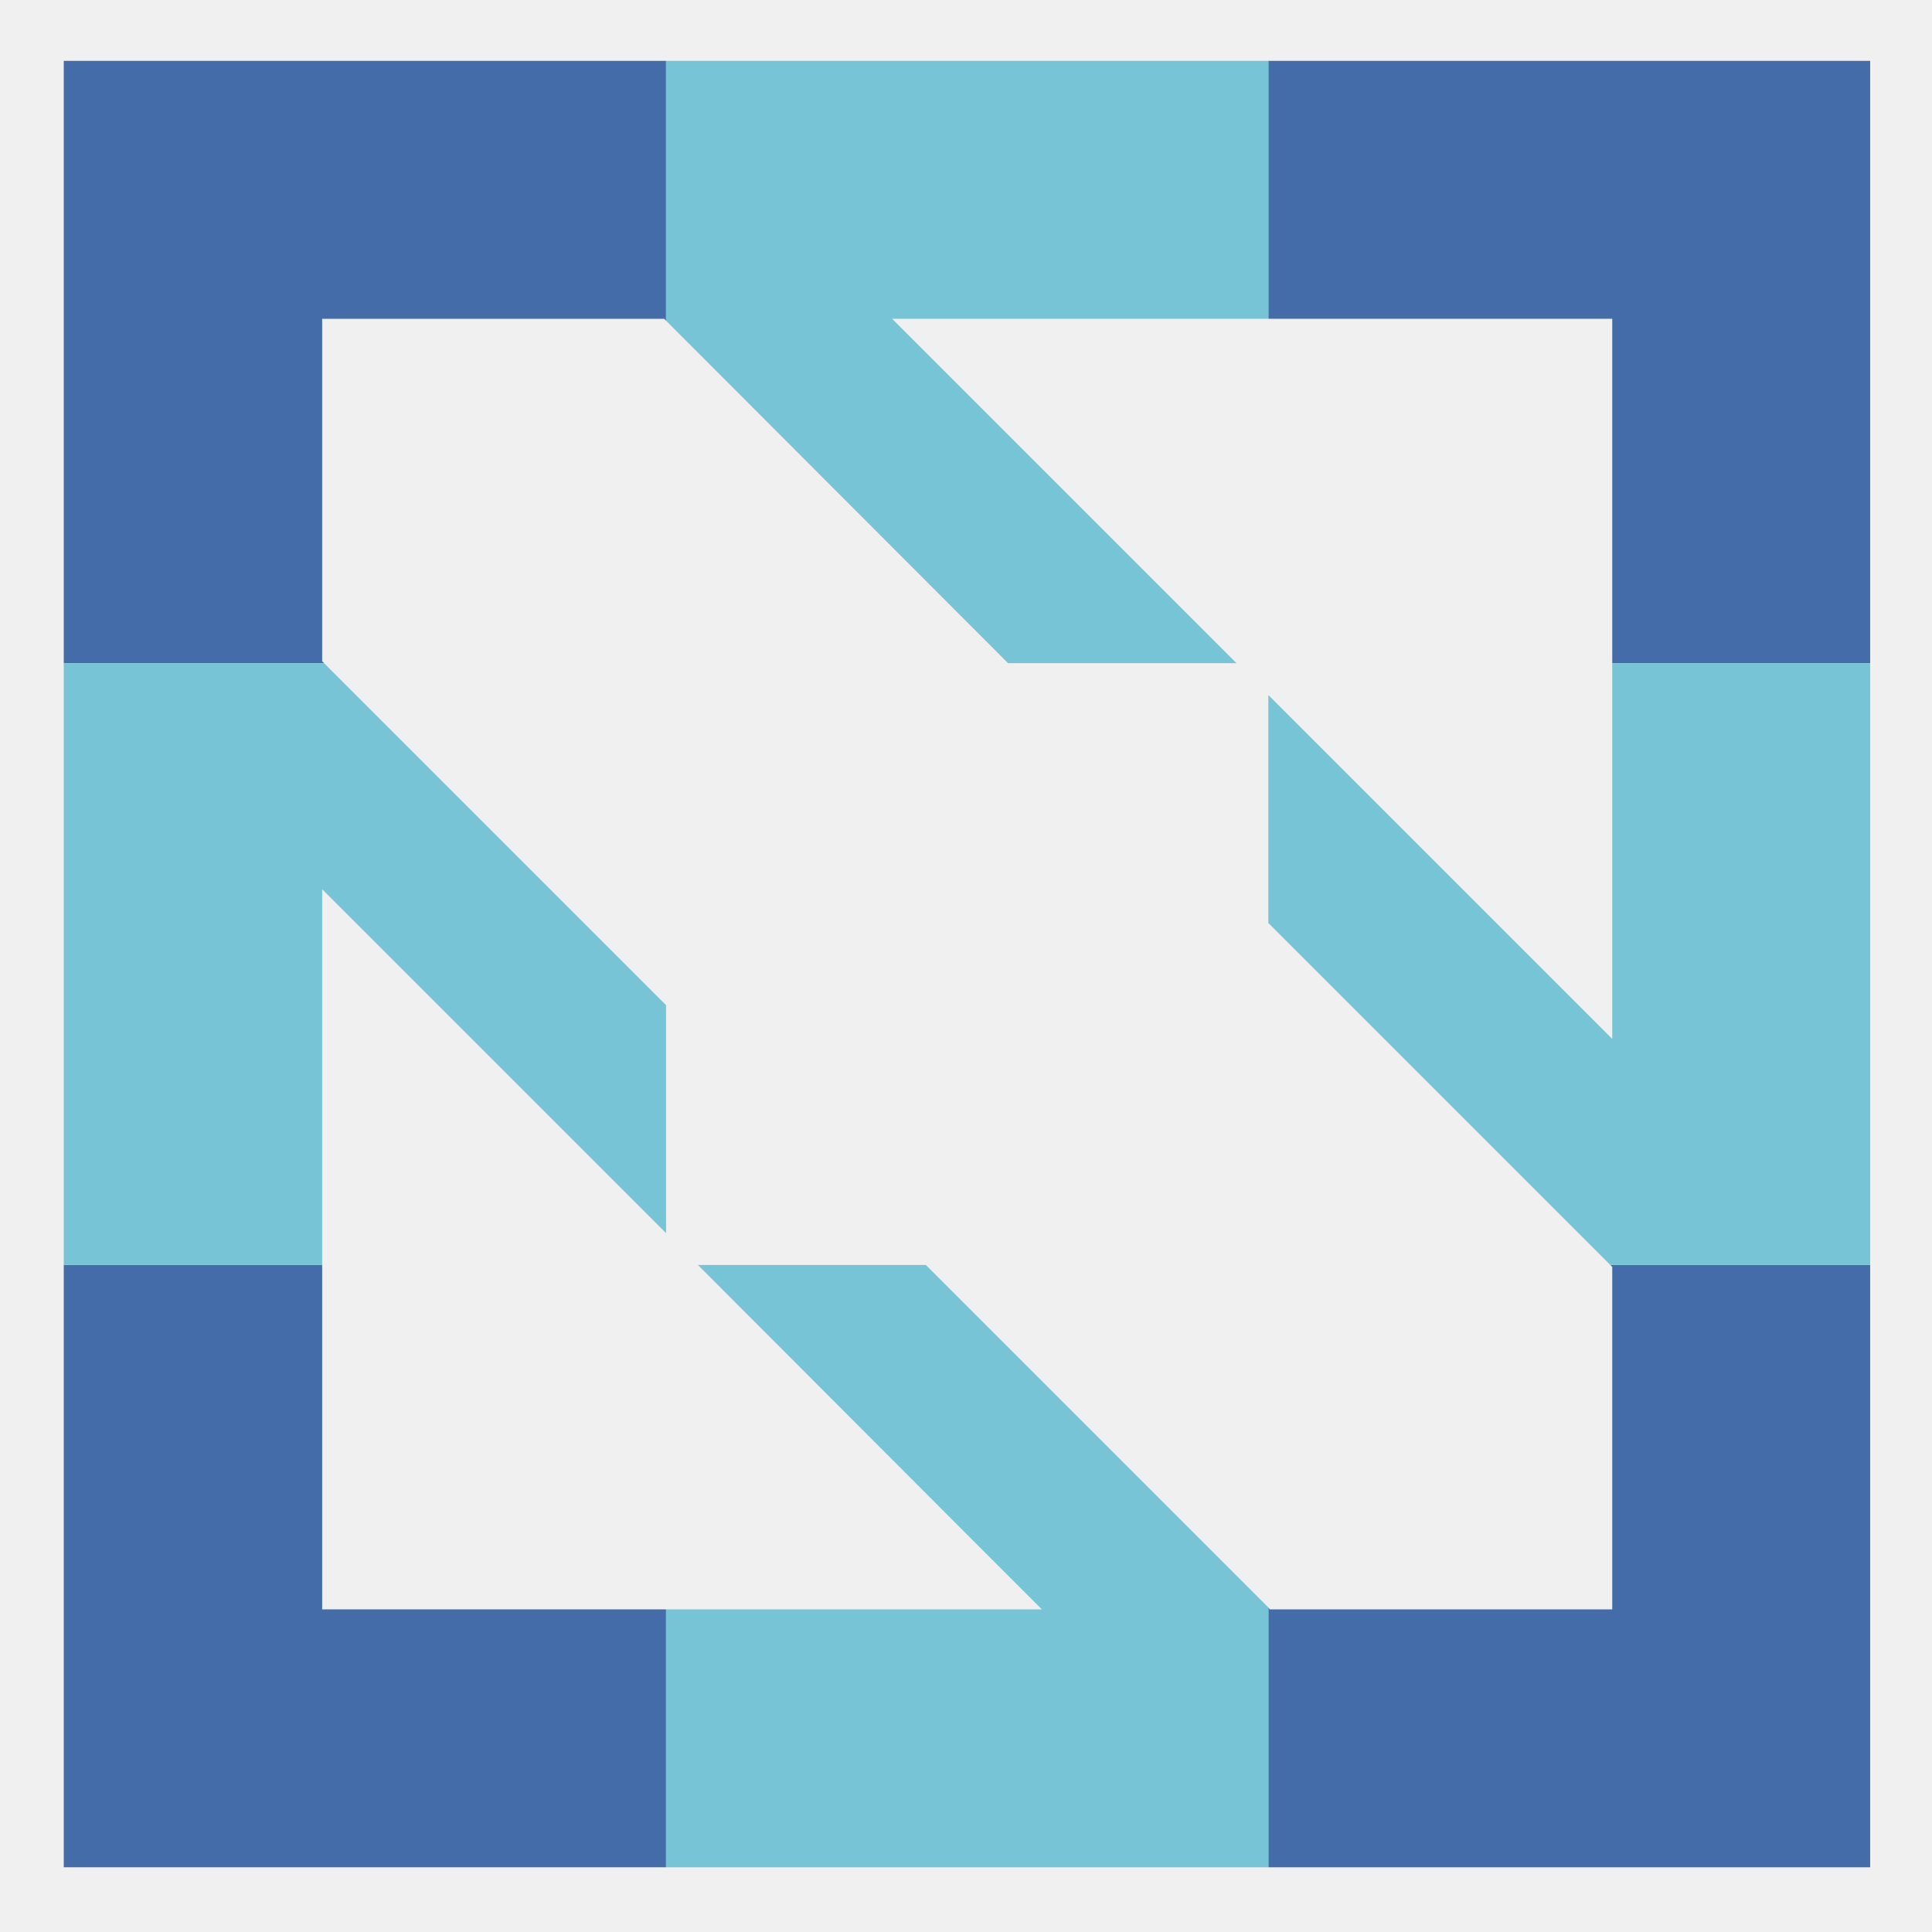
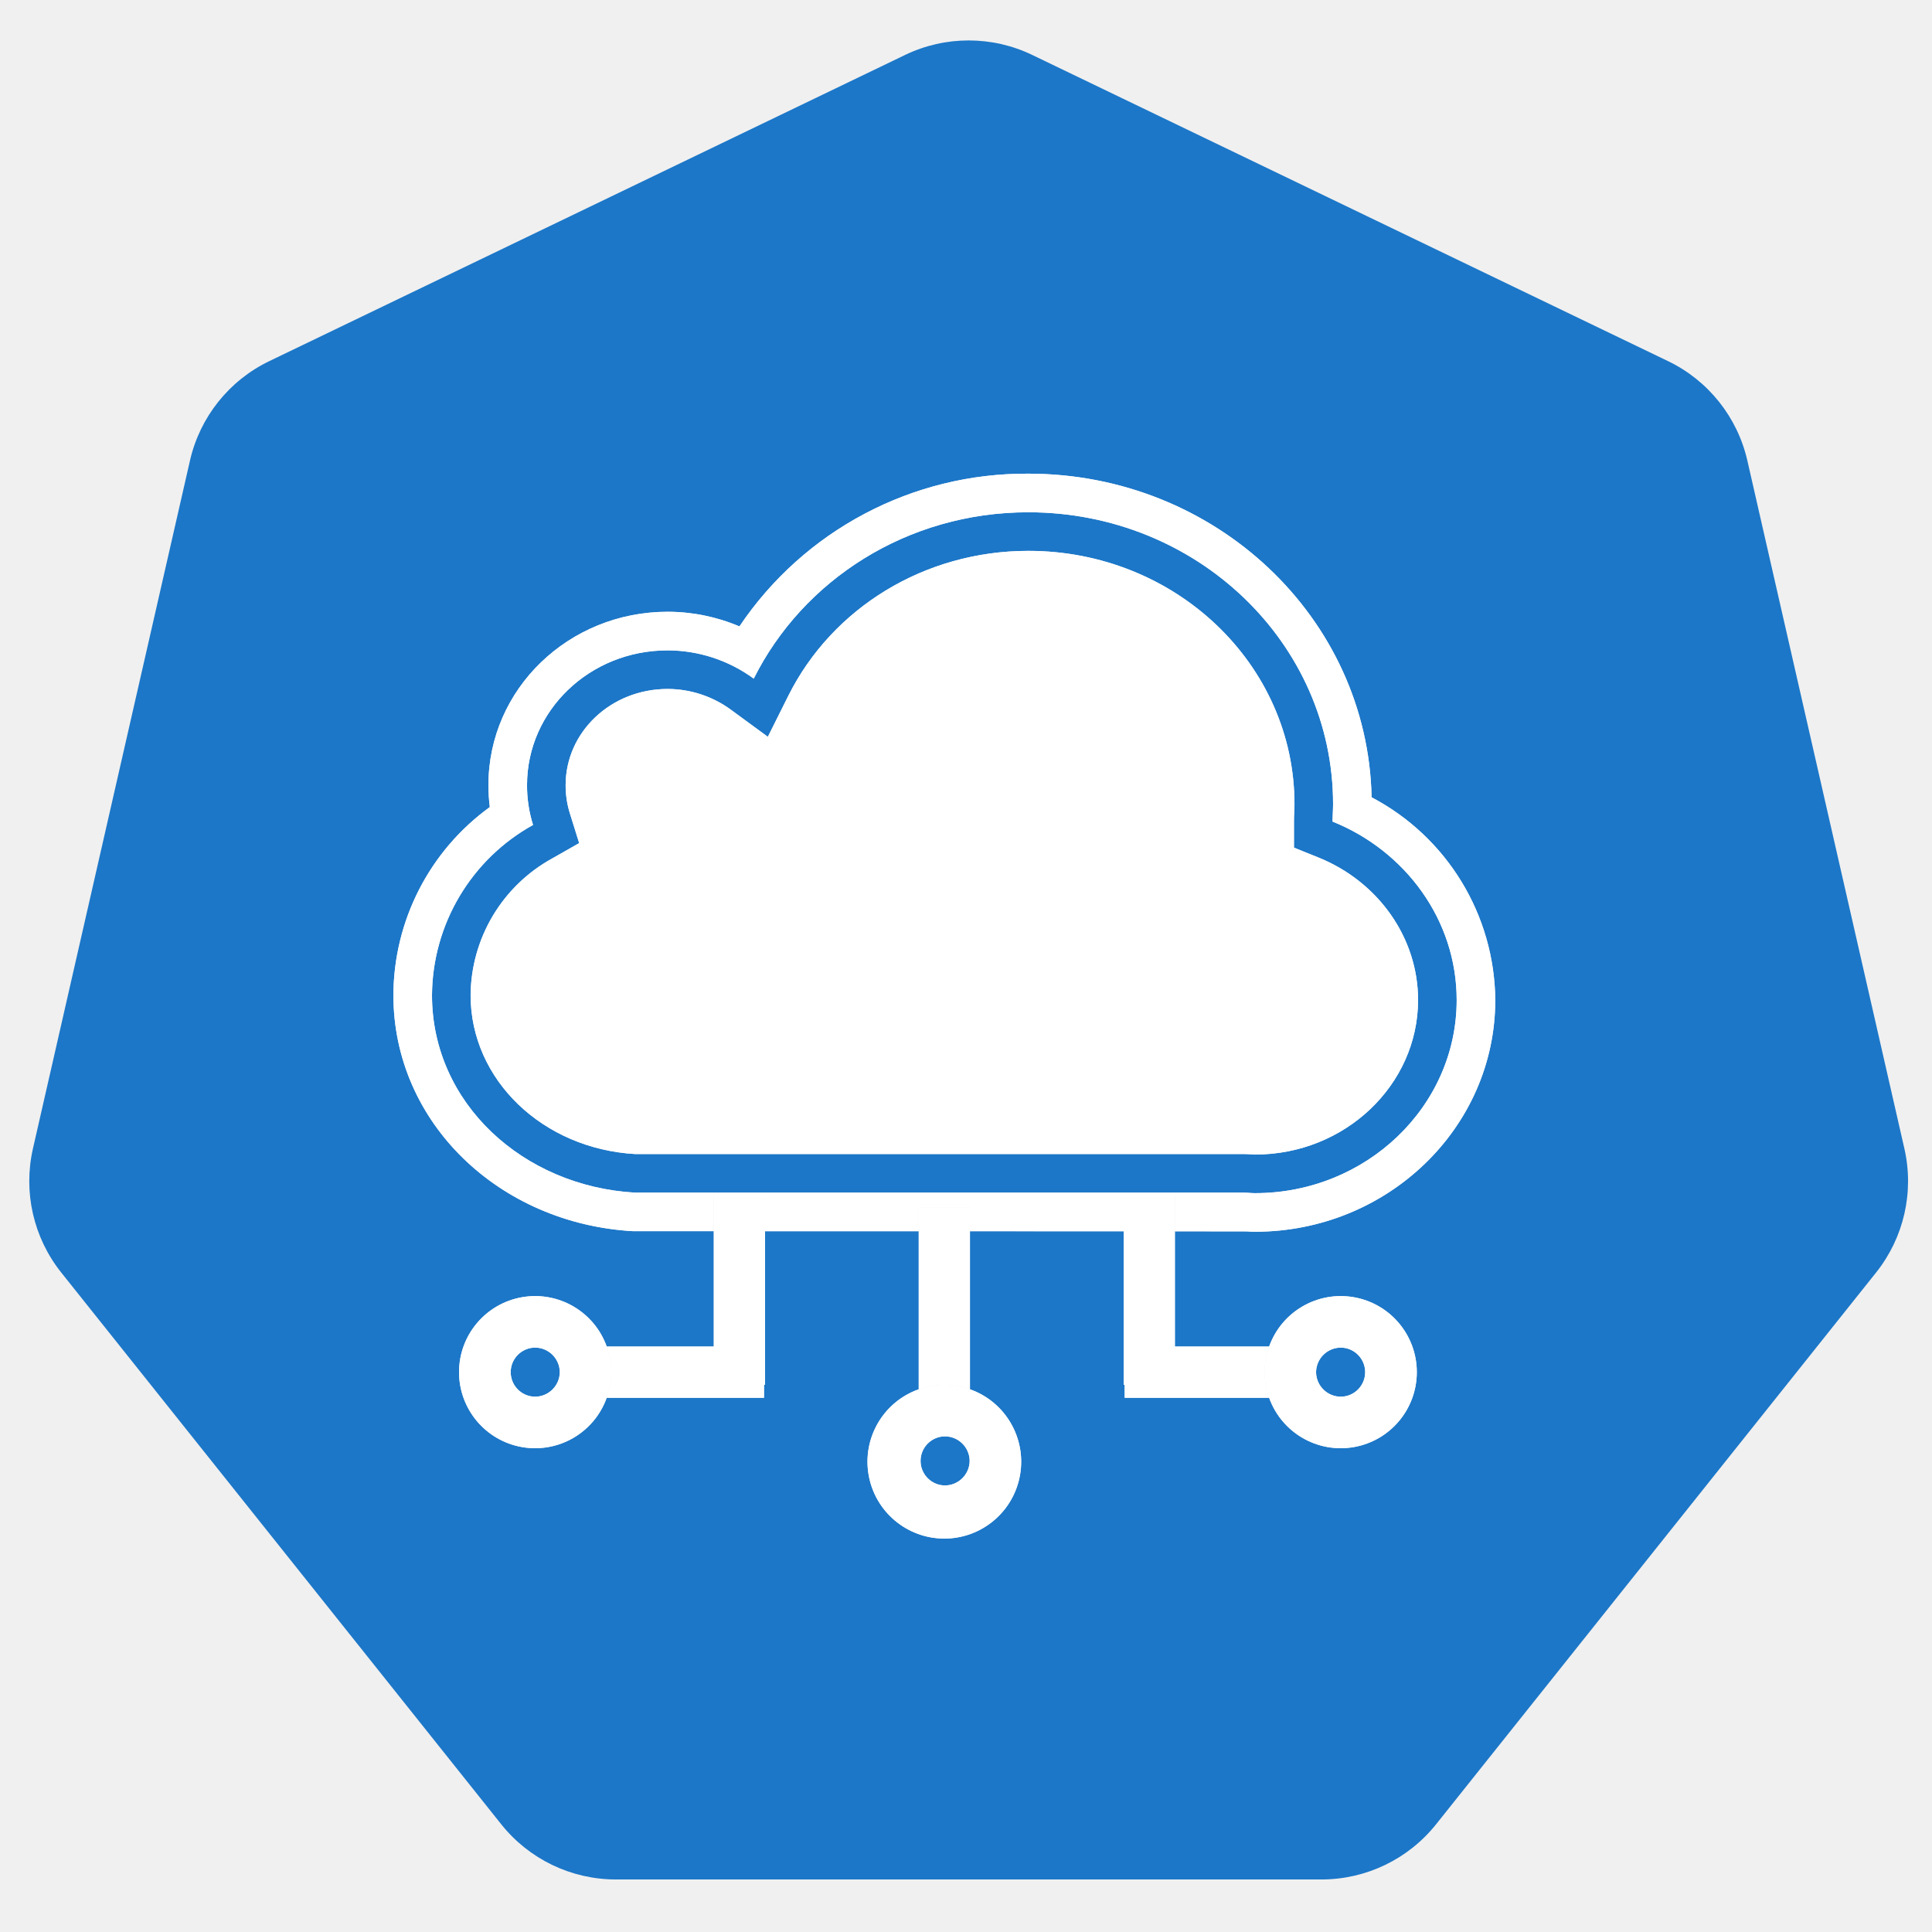
- <svg xmlns="http://www.w3.org/2000/svg" version="1.1" id="Layer_1" x="0px" y="0px" viewBox="0 0 400 400" style="enable-background:new 0 0 400 400;" xml:space="preserve">
-   <style type="text/css">
- 	.st0{fill:#446CA9;}
- 	.st1{fill:#76C4D5;}
- </style>
-   <g id="XMLID_15_">
-     <g id="XMLID_78_">
-       <polygon id="XMLID_82_" class="st0" points="66.7,261.9 13.2,261.9 13.2,386.6 137.9,386.6 137.9,333.2 66.7,333.2   " />
-       <polygon id="XMLID_81_" class="st0" points="333.8,262.3 333.8,333.2 262.9,333.2 262.6,332.8 262.6,386.6 387.2,386.6     387.2,261.9 333.4,261.9   " />
-       <polygon id="XMLID_80_" class="st0" points="13.2,137.3 67.1,137.3 66.7,136.9 66.7,66 66.7,66 137.5,66 137.9,66.4 137.9,12.6     13.2,12.6   " />
-       <polygon id="XMLID_79_" class="st0" points="262.6,12.6 262.6,66 333.8,66 333.8,137.3 387.2,137.3 387.2,12.6   " />
-     </g>
-     <g id="XMLID_73_">
-       <polygon id="XMLID_77_" class="st1" points="256,137.3 184.7,66 262.6,66 262.6,12.6 137.9,12.6 137.9,66.4 208.7,137.3   " />
-       <polygon id="XMLID_76_" class="st1" points="191.7,261.9 144.5,261.9 203.5,321 215.7,333.2 191.3,333.2 137.9,333.2 137.9,386.6     262.6,386.6 262.6,332.8 227.1,297.3   " />
-       <polygon id="XMLID_75_" class="st1" points="333.8,137.3 333.8,190.7 333.8,215.1 321.6,202.9 262.6,143.9 262.6,191.1 298,226.5     333.4,261.9 387.2,261.9 387.2,137.3   " />
-       <polygon id="XMLID_74_" class="st1" points="137.9,208.1 67.1,137.3 13.2,137.3 13.2,261.9 66.7,261.9 66.7,184.1 137.9,255.3       " />
-     </g>
-   </g>
+ <svg xmlns="http://www.w3.org/2000/svg" id="Layer_1" data-name="Layer 1" viewBox="0 0 360 360">
+   <defs>
+     <style>.cls-1{fill:#1c77c8;}.cls-2{fill:#fff;}</style>
+   </defs>
+   <path class="cls-1" d="M99.589,251.108a4.575,4.575,0,1,0,4.721,4.574A4.654,4.654,0,0,0,99.589,251.108Z" />
+   <path class="cls-1" d="M249.951,260.254a4.575,4.575,0,1,0-4.721-4.572A4.653,4.653,0,0,0,249.951,260.254Z" />
+   <path class="cls-1" d="M233.864,222.325c20.693,0,37.566-16.149,37.566-35.987,0-14.965-9.618-27.82-23.127-33.249,0-1.067.095-2.158.095-3.248,0-30.001-25.37-54.386-56.779-54.386-22.65,0-42.029,12.692-51.17,30.998a27.216,27.216,0,0,0-16.039-5.267c-14.559,0-26.206,11.253-26.206,25.105a24.56,24.56,0,0,0,1.122,7.425,36.546,36.546,0,0,0-18.831,31.717c0,20.116,16.969,35.616,37.853,36.799H231.812C232.48,222.232,233.124,222.325,233.864,222.325ZM87.688,185.434A29.349,29.349,0,0,1,102.885,159.966l5.035-2.866-1.729-5.53a17.369,17.369,0,0,1-.794-5.279c0-9.847,8.398-17.913,19.014-17.913a20.02,20.02,0,0,1,11.787,3.875l6.877,5.041,3.809-7.629c8.174-16.369,25.371-27.019,44.736-27.019,27.472,0,49.587,21.206,49.587,47.194,0,.315-.01.612-.041,1.317-.041.925-.055,1.346-.055,1.932v4.861l4.51,1.813c11.185,4.496,18.617,14.959,18.617,26.576,0,15.789-13.58,28.795-30.374,28.795-.097,0-.223-.006-.559-.029-.325-.023-.53-.036-.773-.047-.333-.013-.333-.013-.721-.017H118.349C101.143,214.054,87.688,201.219,87.688,185.434Z" />
+   <path class="cls-1" d="M175.963,267.644a4.575,4.575,0,1,0,4.721,4.574A4.654,4.654,0,0,0,175.963,267.644Z" />
+   <path class="cls-1" d="M267.594,339.929l81.986-102.807a27.308,27.308,0,0,0,5.273-23.103L325.593,85.82a27.307,27.307,0,0,0-14.775-18.527L192.345,10.239a27.309,27.309,0,0,0-23.697,0L50.174,67.293a27.308,27.308,0,0,0-14.775,18.527L6.139,214.019a27.308,27.308,0,0,0,5.273,23.103L93.398,339.929a27.308,27.308,0,0,0,21.35,10.282H246.244A27.308,27.308,0,0,0,267.594,339.929Zm-31.11-89.022a14.174,14.174,0,1,1-0,9.547h-26.924V258.043h-.183V229.431q-11.455-.005-28.64-.009V258.871a14.32,14.32,0,1,1-9.547-0V229.421q-12.949-.003-28.64-.005V258.043h-.184v2.411H113.055a14.174,14.174,0,1,1-0-9.547h19.948V229.415c-4.849-.001-9.857-.001-15.061-.002-24.922-1.412-44.638-20.22-44.638-43.979A43.463,43.463,0,0,1,91.268,150.387a32.577,32.577,0,0,1-.255-4.096c0-17.923,14.965-32.297,33.398-32.297a34.272,34.272,0,0,1,13.372,2.728A64.37,64.37,0,0,1,191.62,88.263c34.843,0,63.252,26.823,63.958,60.303a43.089,43.089,0,0,1,23.045,37.773c0,23.876-20.156,43.179-44.758,43.179-.523,0-.896-.019-1.547-.063-.111-.007-4.585-.013-13.394-.018v21.471Z" />
+   <path class="cls-2" d="M232.532,215.057c.243.011.448.024.773.047.337.023.463.029.559.029,16.794,0,30.374-13.006,30.374-28.795,0-11.616-7.432-22.08-18.617-26.576l-4.51-1.813v-4.861c0-.586.014-1.007.055-1.932.031-.704.041-1.002.041-1.317,0-25.989-22.115-47.194-49.587-47.194-19.365,0-36.562,10.65-44.736,27.019l-3.809,7.629-6.877-5.041a20.02,20.02,0,0,0-11.787-3.875c-10.616,0-19.014,8.066-19.014,17.913a17.369,17.369,0,0,0,.794,5.279l1.729,5.53-5.035,2.866a29.349,29.349,0,0,0-15.197,25.467c0,15.785,13.455,28.621,30.661,29.607H231.812C232.199,215.044,232.199,215.044,232.532,215.057Z" />
+   <path class="cls-2" d="M218.924,222.61V229.436c8.809.005,13.282.011,13.394.018.651.045,1.024.063,1.547.063,24.602,0,44.758-19.303,44.758-43.179a43.089,43.089,0,0,0-23.045-37.773c-.705-33.479-29.115-60.303-63.958-60.303a64.37,64.37,0,0,0-53.837,28.459,34.272,34.272,0,0,0-13.372-2.728c-18.433,0-33.398,14.374-33.398,32.297a32.577,32.577,0,0,0,.255,4.096,43.463,43.463,0,0,0-17.964,35.046c0,23.759,19.716,42.567,44.638,43.979,5.204 0,10.212.001,15.061.002V222.61h9.547v6.806q15.692.002,28.64.005v-4.448h9.547v4.45q17.179.004,28.64.009V222.61Zm-100.575-.377C97.465,221.049,80.496,205.55,80.496,185.434a36.546,36.546,0,0,1,18.831-31.717,24.56,24.56,0,0,1-1.122-7.425c0-13.852,11.647-25.105,26.206-25.105a27.216,27.216,0,0,1,16.039,5.267c9.141-18.307,28.521-30.998,51.17-30.998,31.409,0,56.779,24.386,56.779,54.386,0,1.091-.095,2.181-.095,3.248,13.509,5.429,23.127,18.283,23.127,33.249,0,19.838-16.874,35.987-37.566,35.987-.74,0-1.384-.093-2.053-.093Z" />
+   <path class="cls-2" d="M218.924,222.61H209.377V258.043h.183v2.411h26.924a13.773,13.773,0,0,1,0-9.547h-17.561V222.61Z" />
+   <path class="cls-2" d="M171.19,224.972V258.871a14.19,14.19,0,0,1,9.547 0V224.972Z" />
+   <path class="cls-2" d="M133.003,222.61v28.298H113.055a13.775,13.775,0,0,1,0,9.547h29.311V258.043h.184V222.61Z" />
+   <path class="cls-2" d="M113.055,250.907a14.174,14.174,0,1,0,0,9.547,13.775,13.775,0,0,0-0-9.547Zm-13.466,9.346a4.575,4.575,0,1,1,4.721-4.572A4.653,4.653,0,0,1,99.589,260.254Z" />
+   <path class="cls-2" d="M171.19,258.871a14.321,14.321,0,1,0,9.547 0,14.19,14.19,0,0,0-9.547-0Zm4.773,17.919a4.575,4.575,0,1,1,4.721-4.572A4.653,4.653,0,0,1,175.963,276.79Z" />
+   <path class="cls-2" d="M236.484,260.454a14.174,14.174,0,1,0,0-9.547,13.773,13.773,0,0,0-0,9.547Zm13.466-9.347a4.575,4.575,0,1,1-4.721,4.574A4.655,4.655,0,0,1,249.951,251.108Z" />
</svg>
